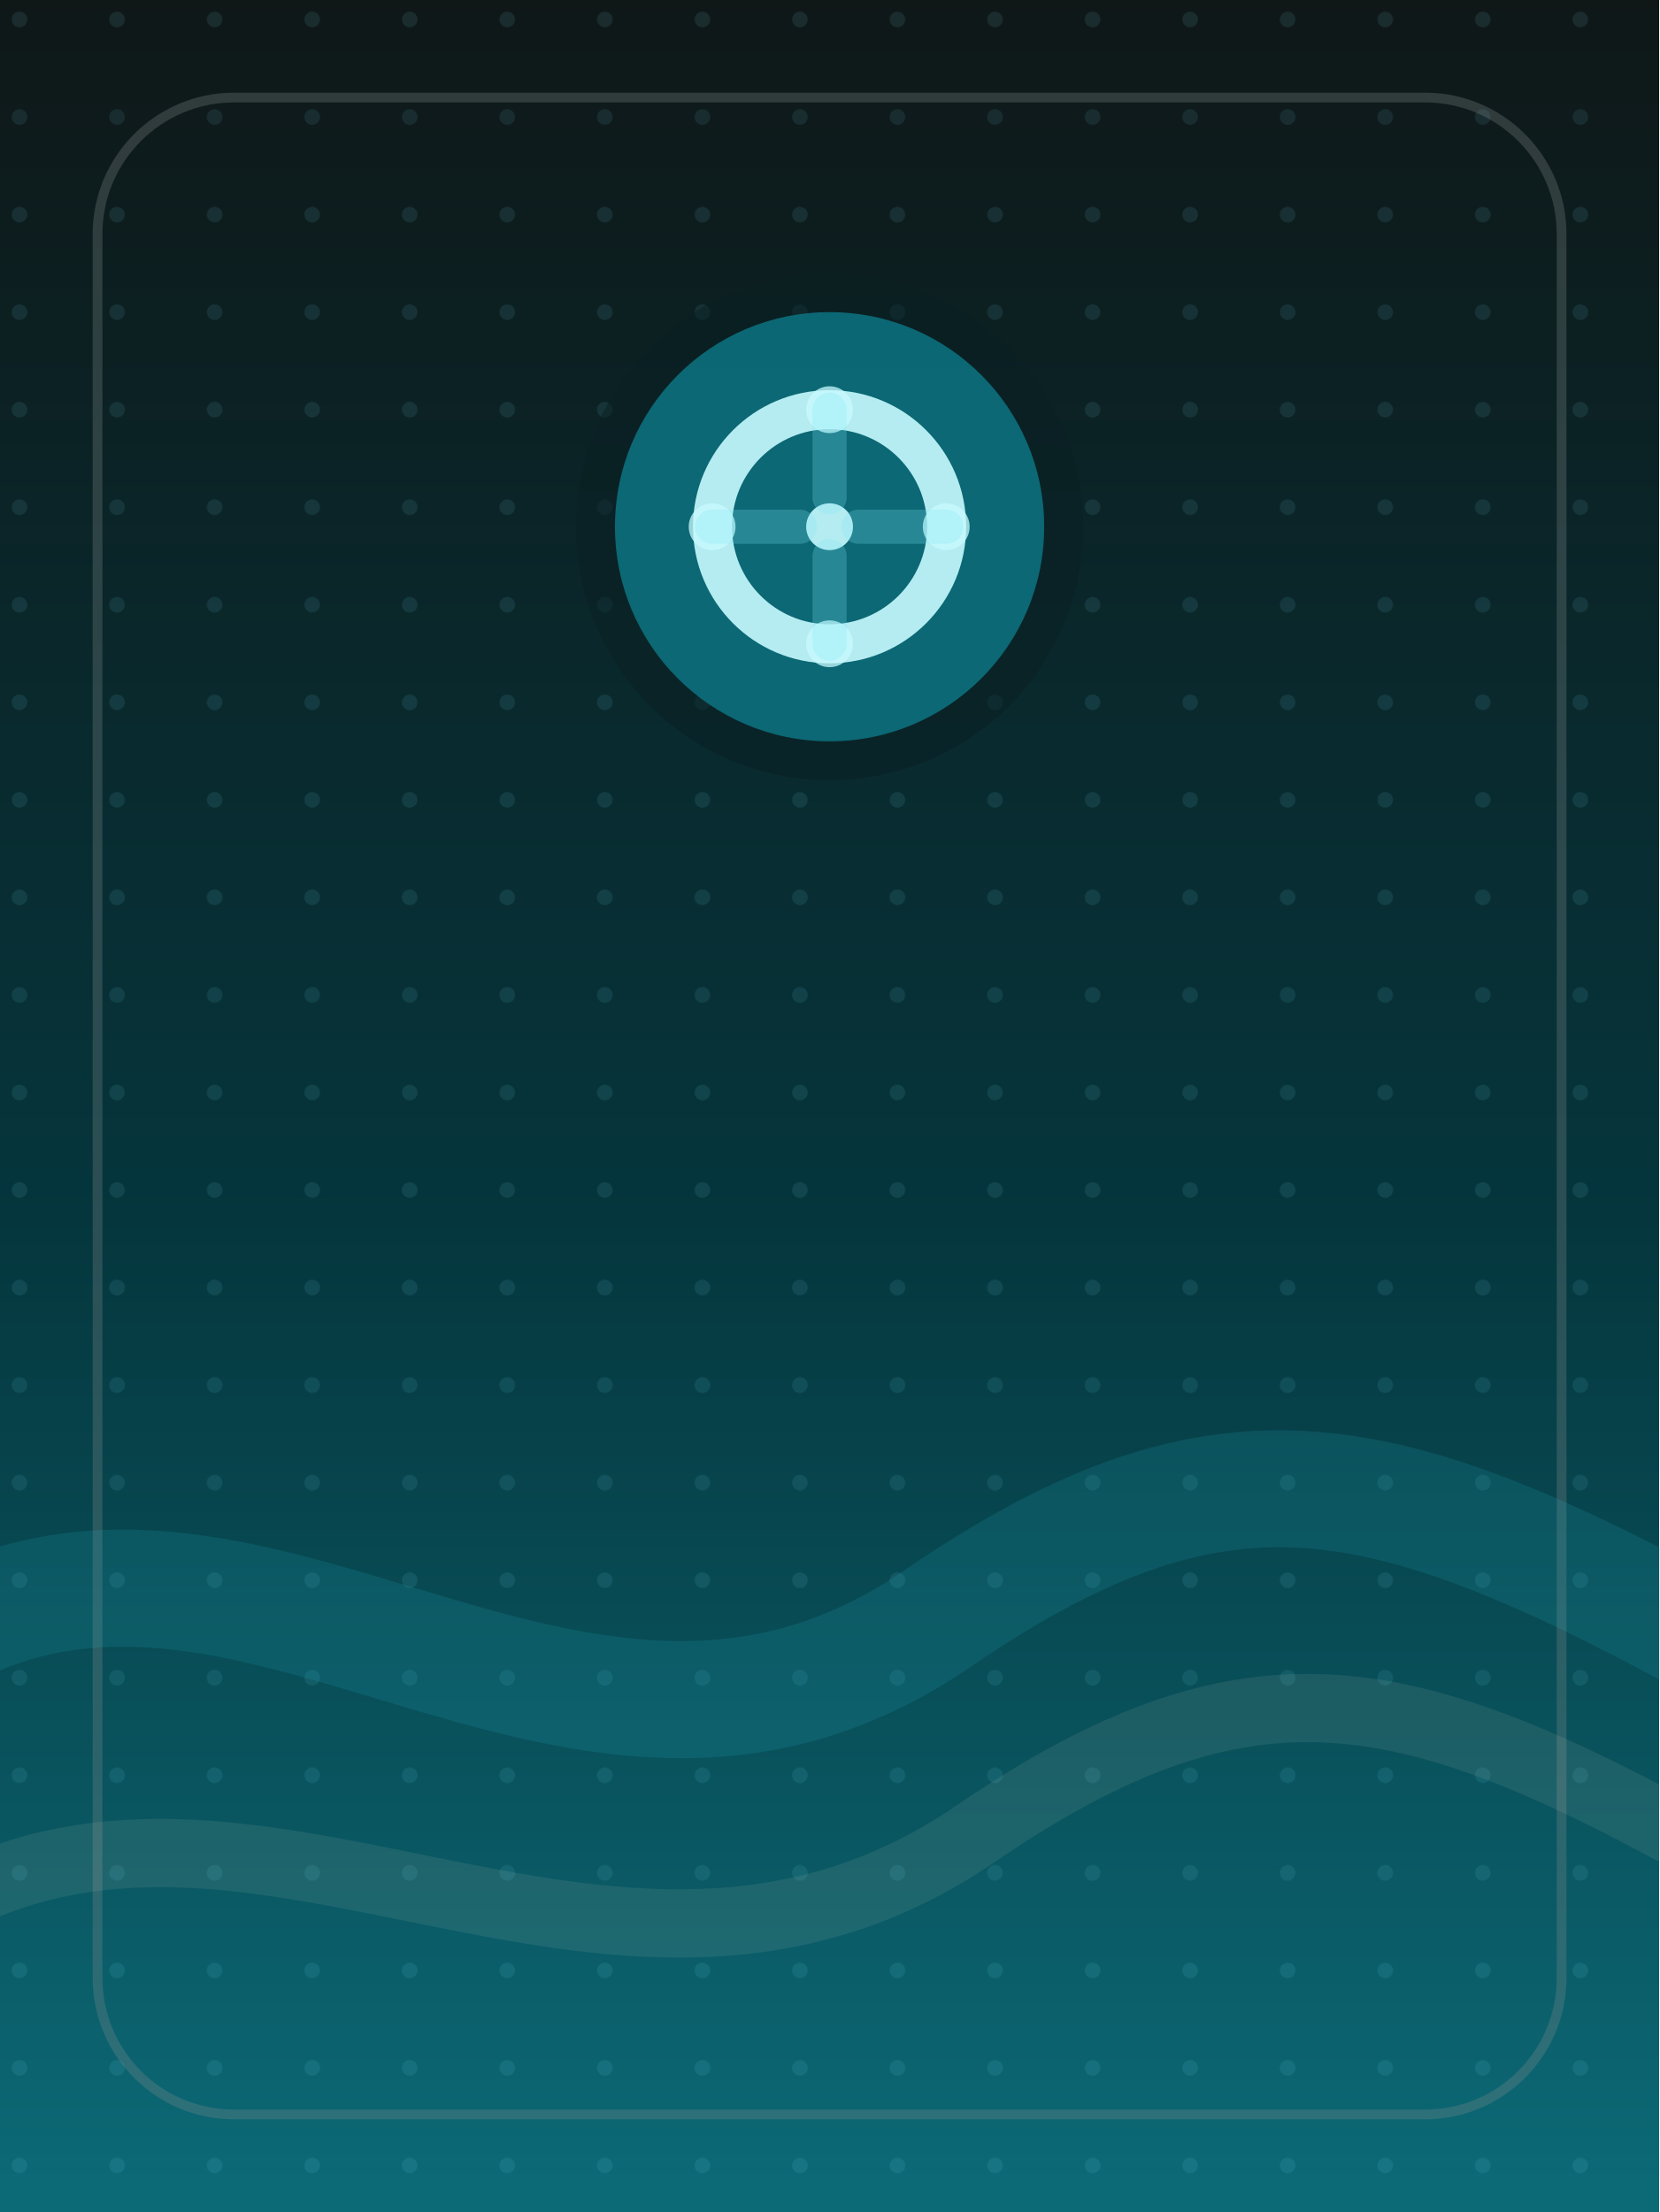
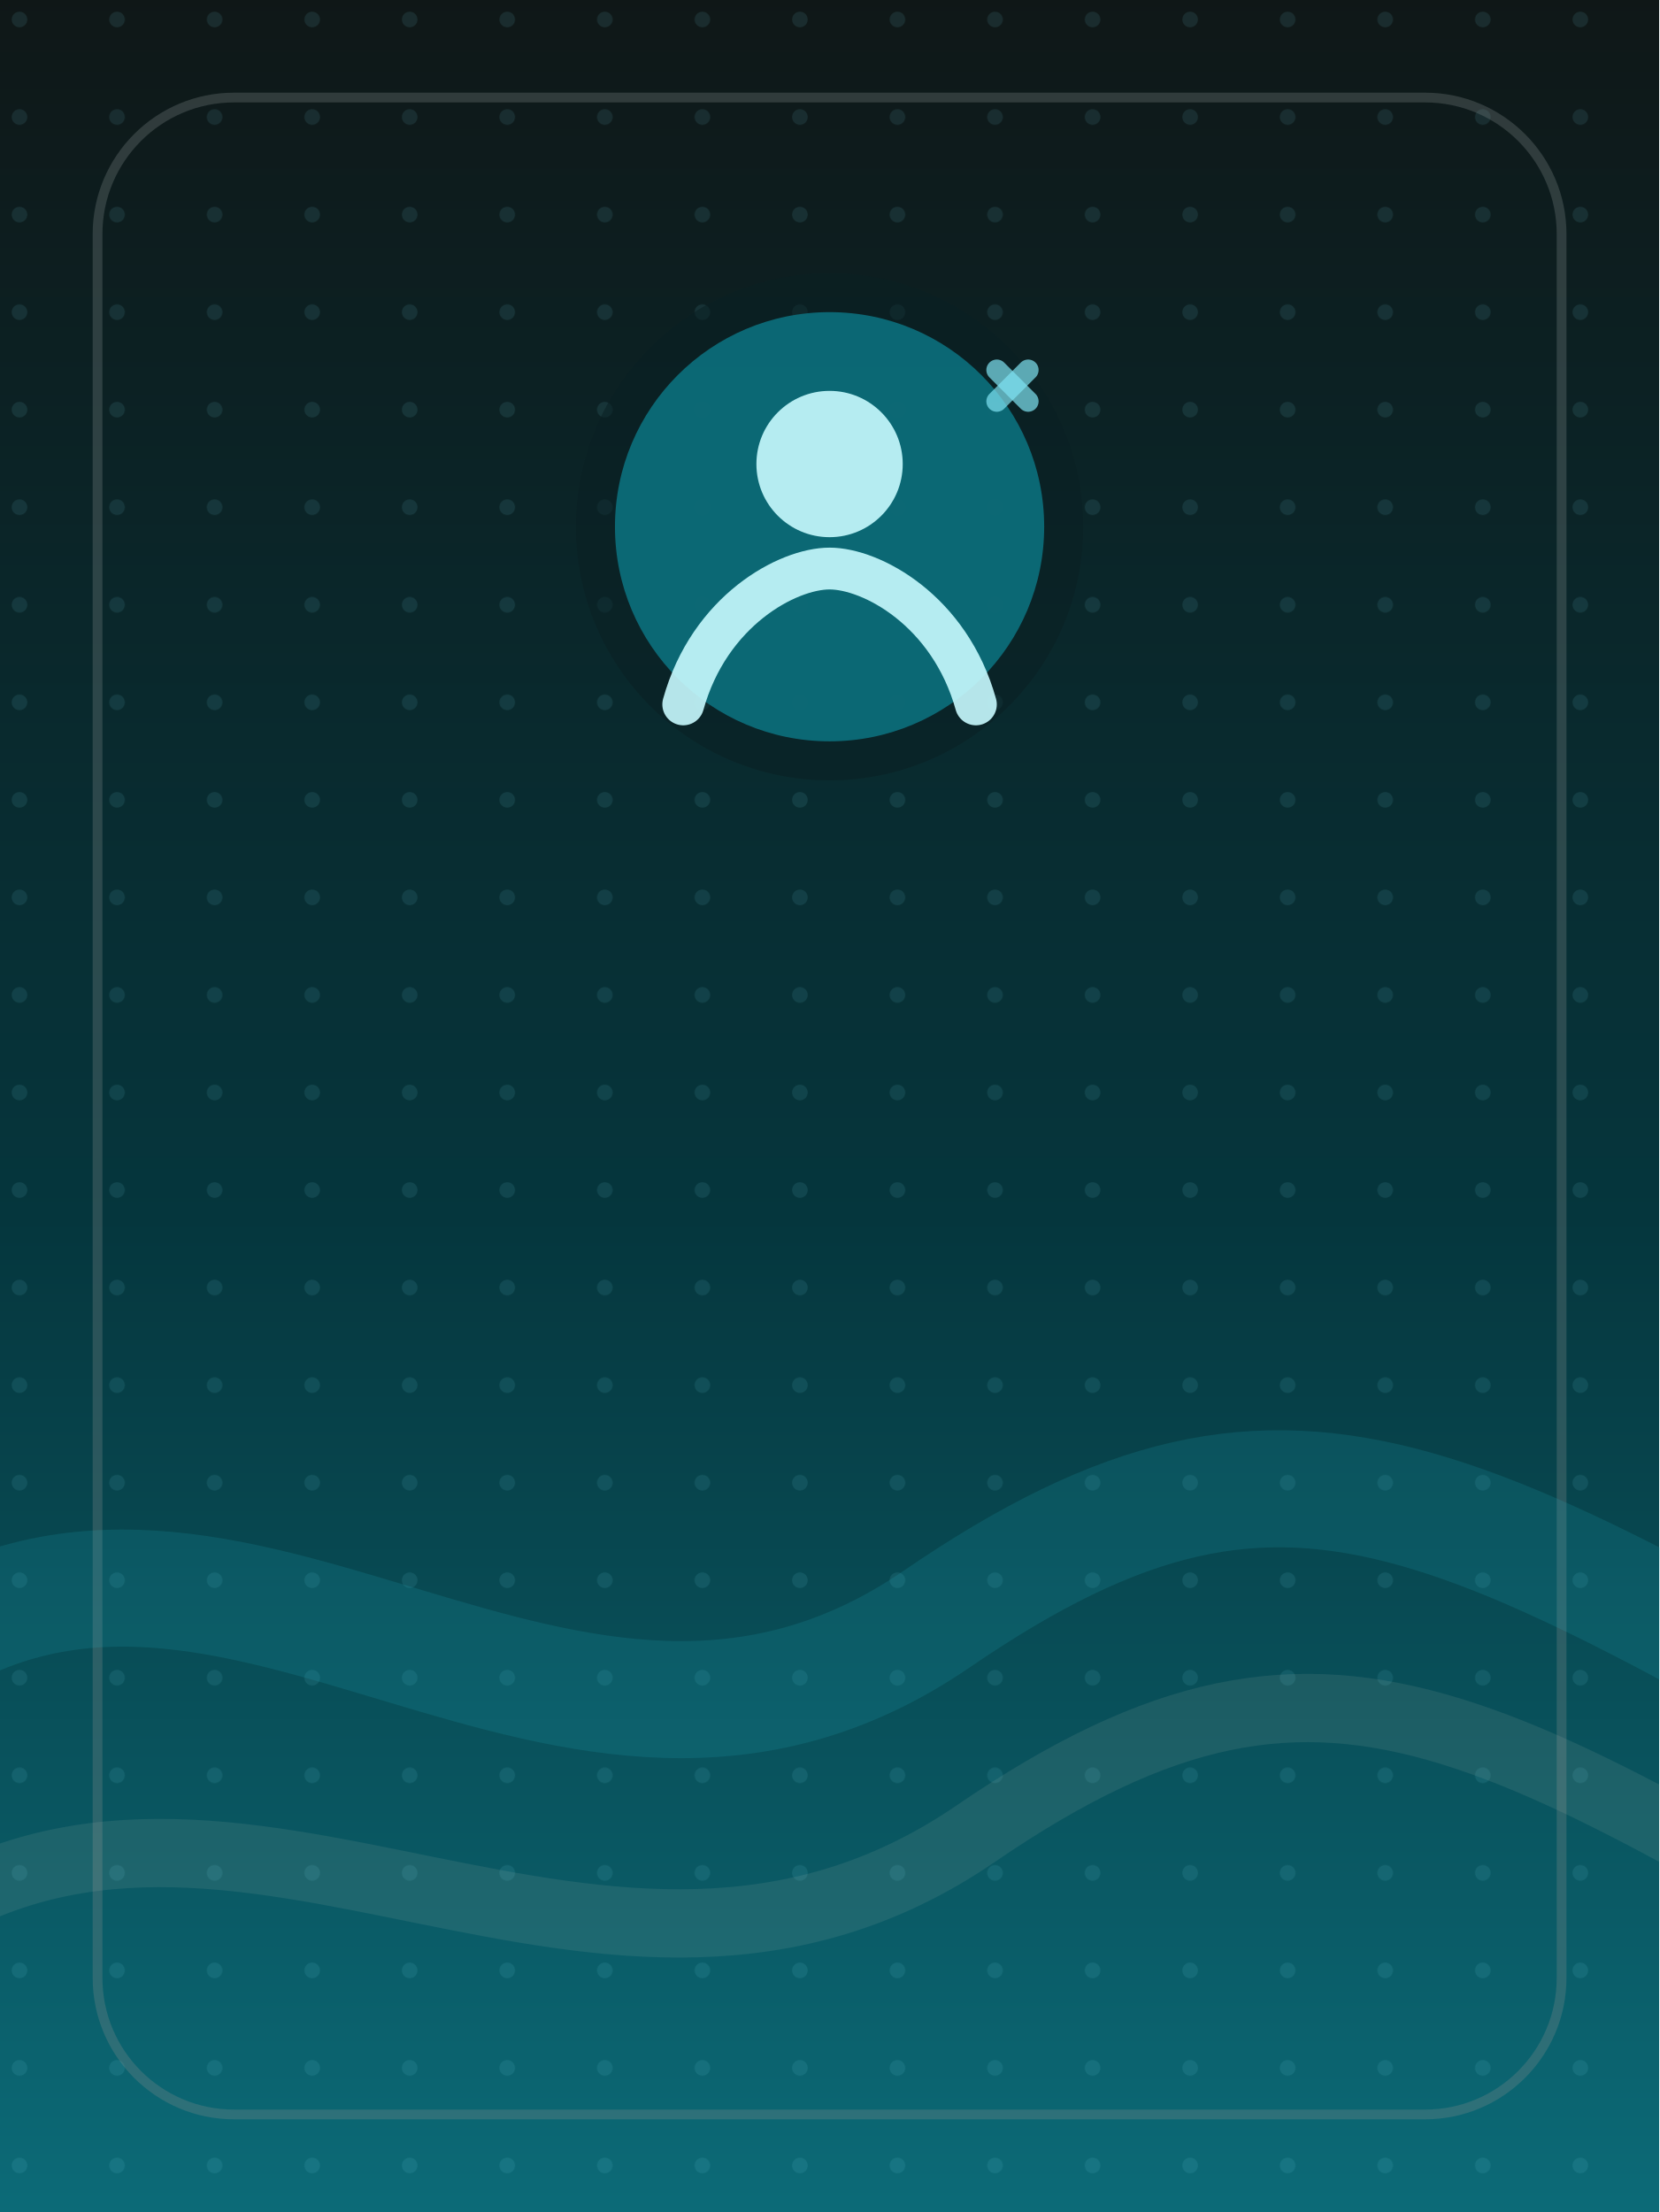
<svg xmlns="http://www.w3.org/2000/svg" viewBox="0 0 170.08 226.77" fill="none">
  <defs>
    <linearGradient id="bg" x1="0" y1="0" x2="0" y2="1">
      <stop offset="0" stop-color="#0f1717" />
      <stop offset="0.55" stop-color="#05363d" />
      <stop offset="1" stop-color="#0c6b78" />
    </linearGradient>
    <pattern id="dots" width="10" height="10" patternUnits="userSpaceOnUse">
      <circle cx="2" cy="2" r="0.8" fill="#7fe3f2" opacity="0.10" />
    </pattern>
  </defs>
  <rect width="170.08" height="226.77" fill="url(#bg)" />
  <rect width="170.08" height="226.77" fill="url(#dots)" />
  <rect x="10" y="10" width="150.08" height="206.77" rx="14" stroke="#7f8a8a" opacity="0.30" />
  <circle cx="85.04" cy="54" r="26" fill="#0a1f22" opacity="0.55" />
  <circle cx="85.04" cy="54" r="22" fill="#0c6b78" opacity="0.95" />
-   <circle cx="85.04" cy="54" r="12" stroke="#c8fbff" stroke-width="4" opacity="0.9" />
-   <circle cx="85.04" cy="54" r="2.4" fill="#c8fbff" opacity="0.9" />
-   <circle cx="85.04" cy="42" r="2.4" fill="#c8fbff" opacity="0.75" />
-   <circle cx="97" cy="54" r="2.4" fill="#c8fbff" opacity="0.75" />
-   <circle cx="85.04" cy="66" r="2.4" fill="#c8fbff" opacity="0.75" />
-   <circle cx="73" cy="54" r="2.4" fill="#c8fbff" opacity="0.75" />
-   <path d="M85.04 42v9" stroke="#7fe3f2" stroke-width="3.5" stroke-linecap="round" opacity="0.25" />
-   <path d="M97 54h-9" stroke="#7fe3f2" stroke-width="3.5" stroke-linecap="round" opacity="0.25" />
-   <path d="M85.04 66v-9" stroke="#7fe3f2" stroke-width="3.5" stroke-linecap="round" opacity="0.25" />
-   <path d="M73 54h9" stroke="#7fe3f2" stroke-width="3.5" stroke-linecap="round" opacity="0.25" />
+   <g transform="translate(85.04 54) scale(0.5357) translate(-64 -64)">
+     <circle cx="64" cy="52" r="14" fill="#c8fbff" opacity="0.9" />
+     <path d="M36 98c5-18 20-26 28-26s23 8 28 26" stroke="#c8fbff" stroke-width="8" stroke-linecap="round" opacity="0.9" />
+     <path d="M96 34l6 6" stroke="#7fe3f2" stroke-width="4" stroke-linecap="round" opacity="0.7" />
+     <path d="M102 34l-6 6" stroke="#7fe3f2" stroke-width="4" stroke-linecap="round" opacity="0.7" />
+   </g>
  <path d="M-10 170 C 24 146, 58 192, 96 166 S 150 154, 214 190" stroke="#23c1d2" stroke-width="12" opacity="0.14" stroke-linecap="round" />
  <path d="M-10 198 C 24 174, 62 214, 100 188 S 154 178, 214 212" stroke="#d7d2c3" stroke-width="7" opacity="0.10" stroke-linecap="round" />
</svg>
